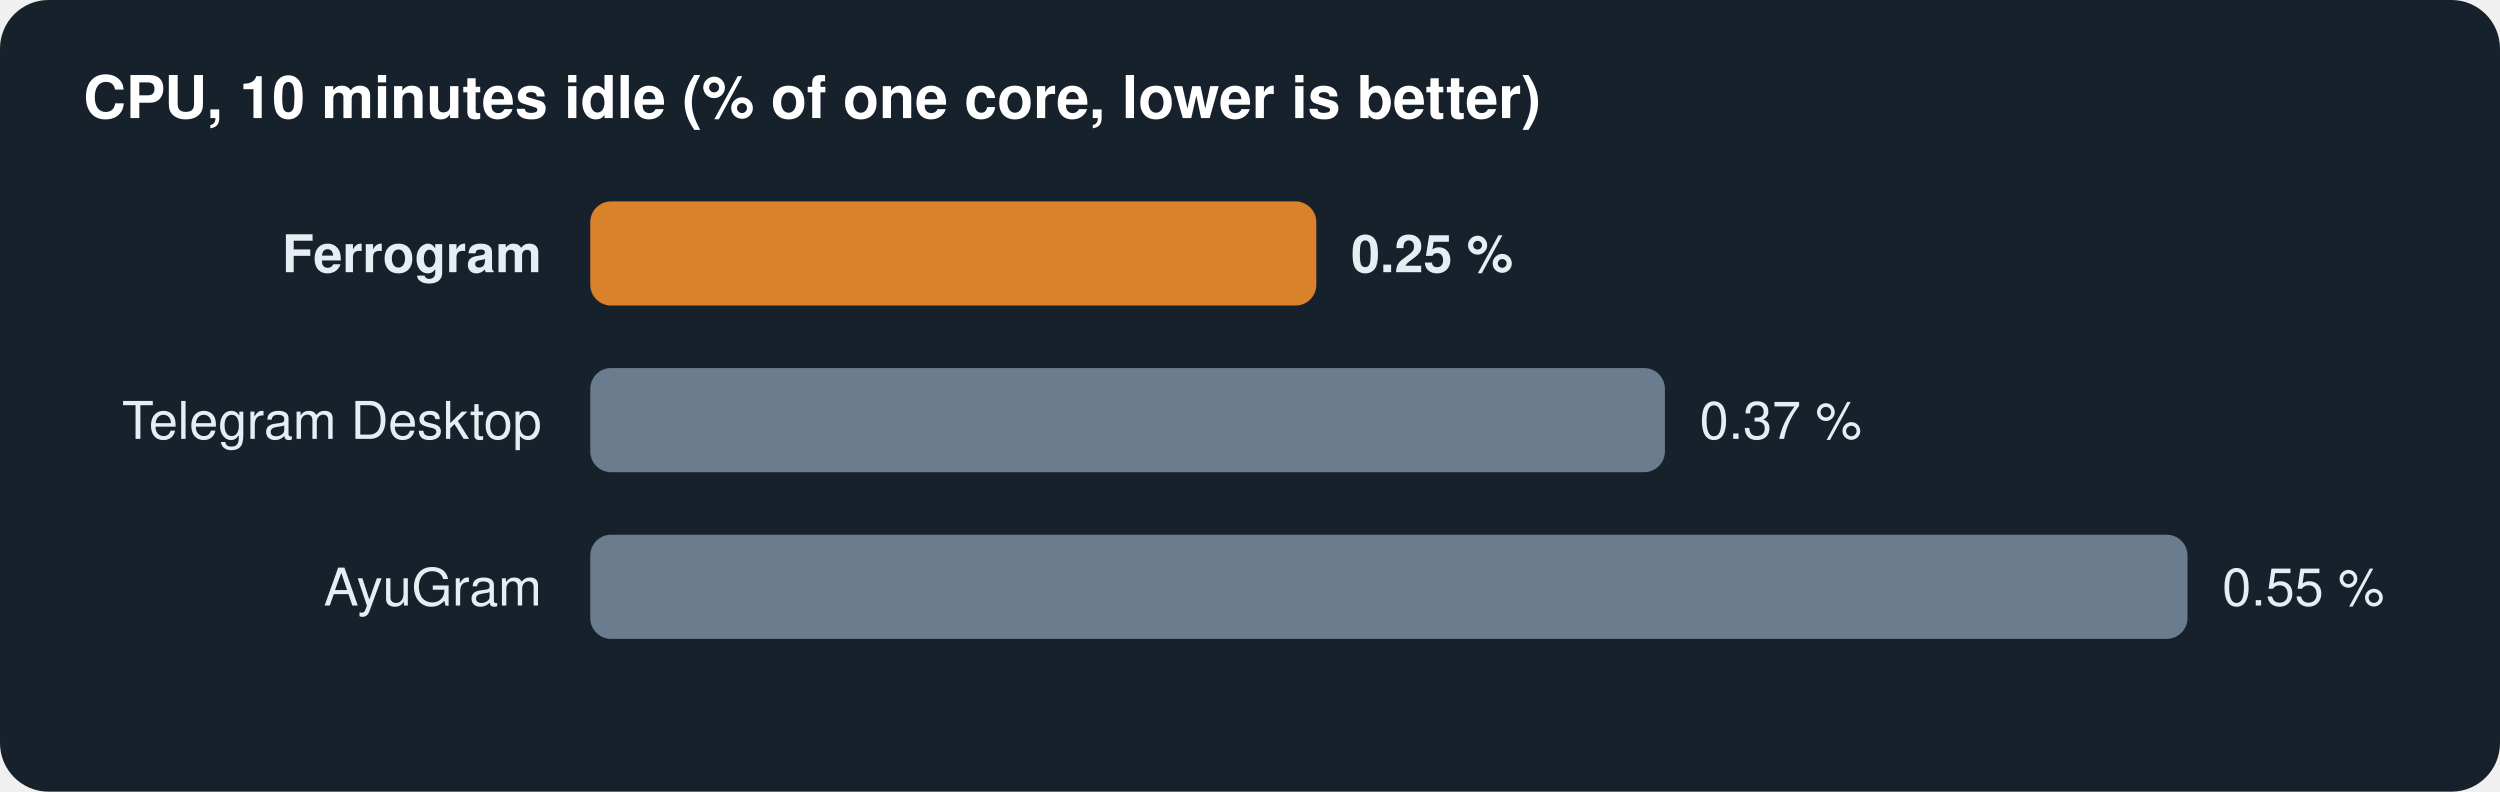
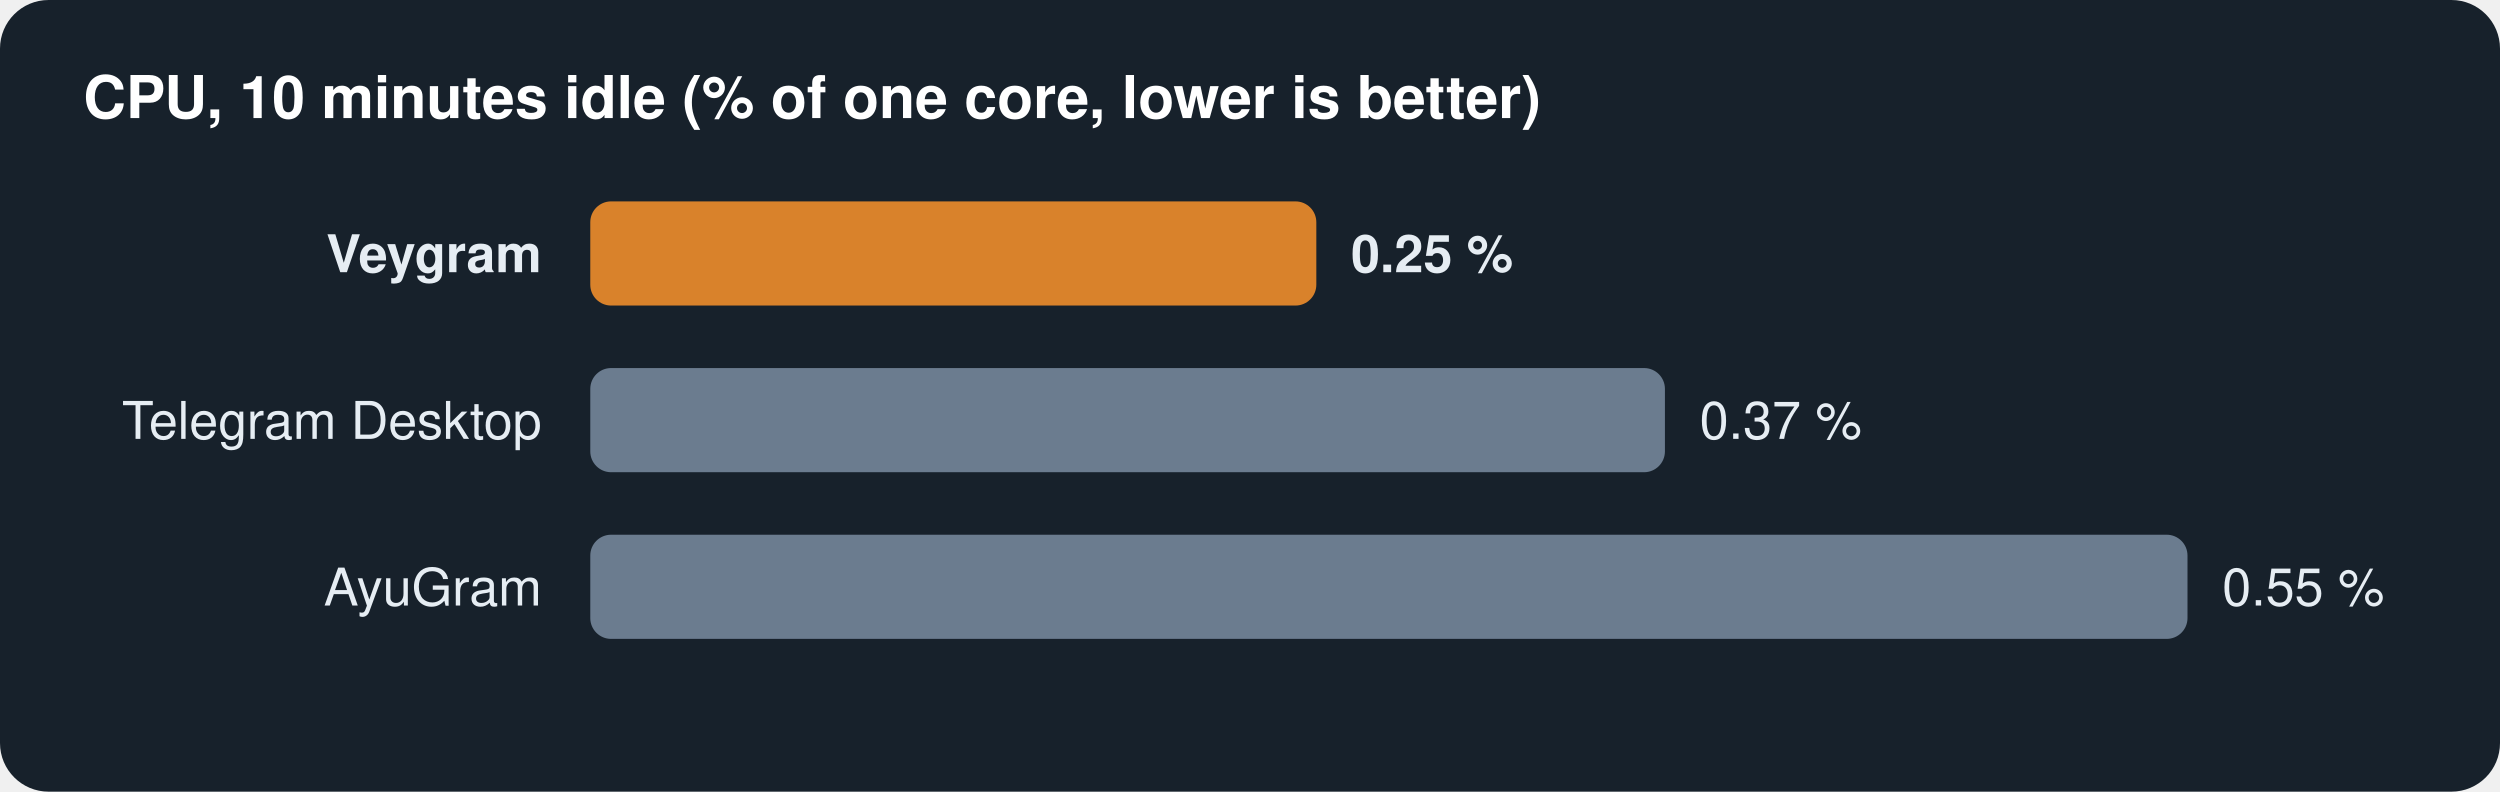
<svg xmlns="http://www.w3.org/2000/svg" width="720" height="228" viewBox="0 0 720 228" font-family="Segoe UI, -apple-system, Helvetica, Arial, sans-serif" font-size="15">
  <rect width="720" height="228" rx="14" fill="#17212B" />
  <text x="24" y="34" font-size="17" font-weight="700" fill="#FFFFFF">CPU, 10 minutes idle (% of one core, lower is better)</text>
-   <text x="156" y="78.4" text-anchor="end" font-weight="700" fill="#E6EDF3">Ferrogram</text>
+   <text x="156" y="78.4" text-anchor="end" font-weight="700" fill="#E6EDF3">Veygram</text>
  <rect x="170" y="58" width="209.1" height="30" rx="6" fill="#D9822B" />
  <text x="389.1" y="78.4" font-weight="700" fill="#E6EDF3">0.25 %</text>
  <text x="156" y="126.4" text-anchor="end" font-weight="400" fill="#E6EDF3">Telegram Desktop</text>
  <rect x="170" y="106" width="309.5" height="30" rx="6" fill="#6B7C8F" />
  <text x="489.5" y="126.4" font-weight="400" fill="#E6EDF3">0.37 %</text>
  <text x="156" y="174.4" text-anchor="end" font-weight="400" fill="#E6EDF3">AyuGram</text>
  <rect x="170" y="154" width="460.0" height="30" rx="6" fill="#6B7C8F" />
  <text x="640.0" y="174.4" font-weight="400" fill="#E6EDF3">0.55 %</text>
</svg>
